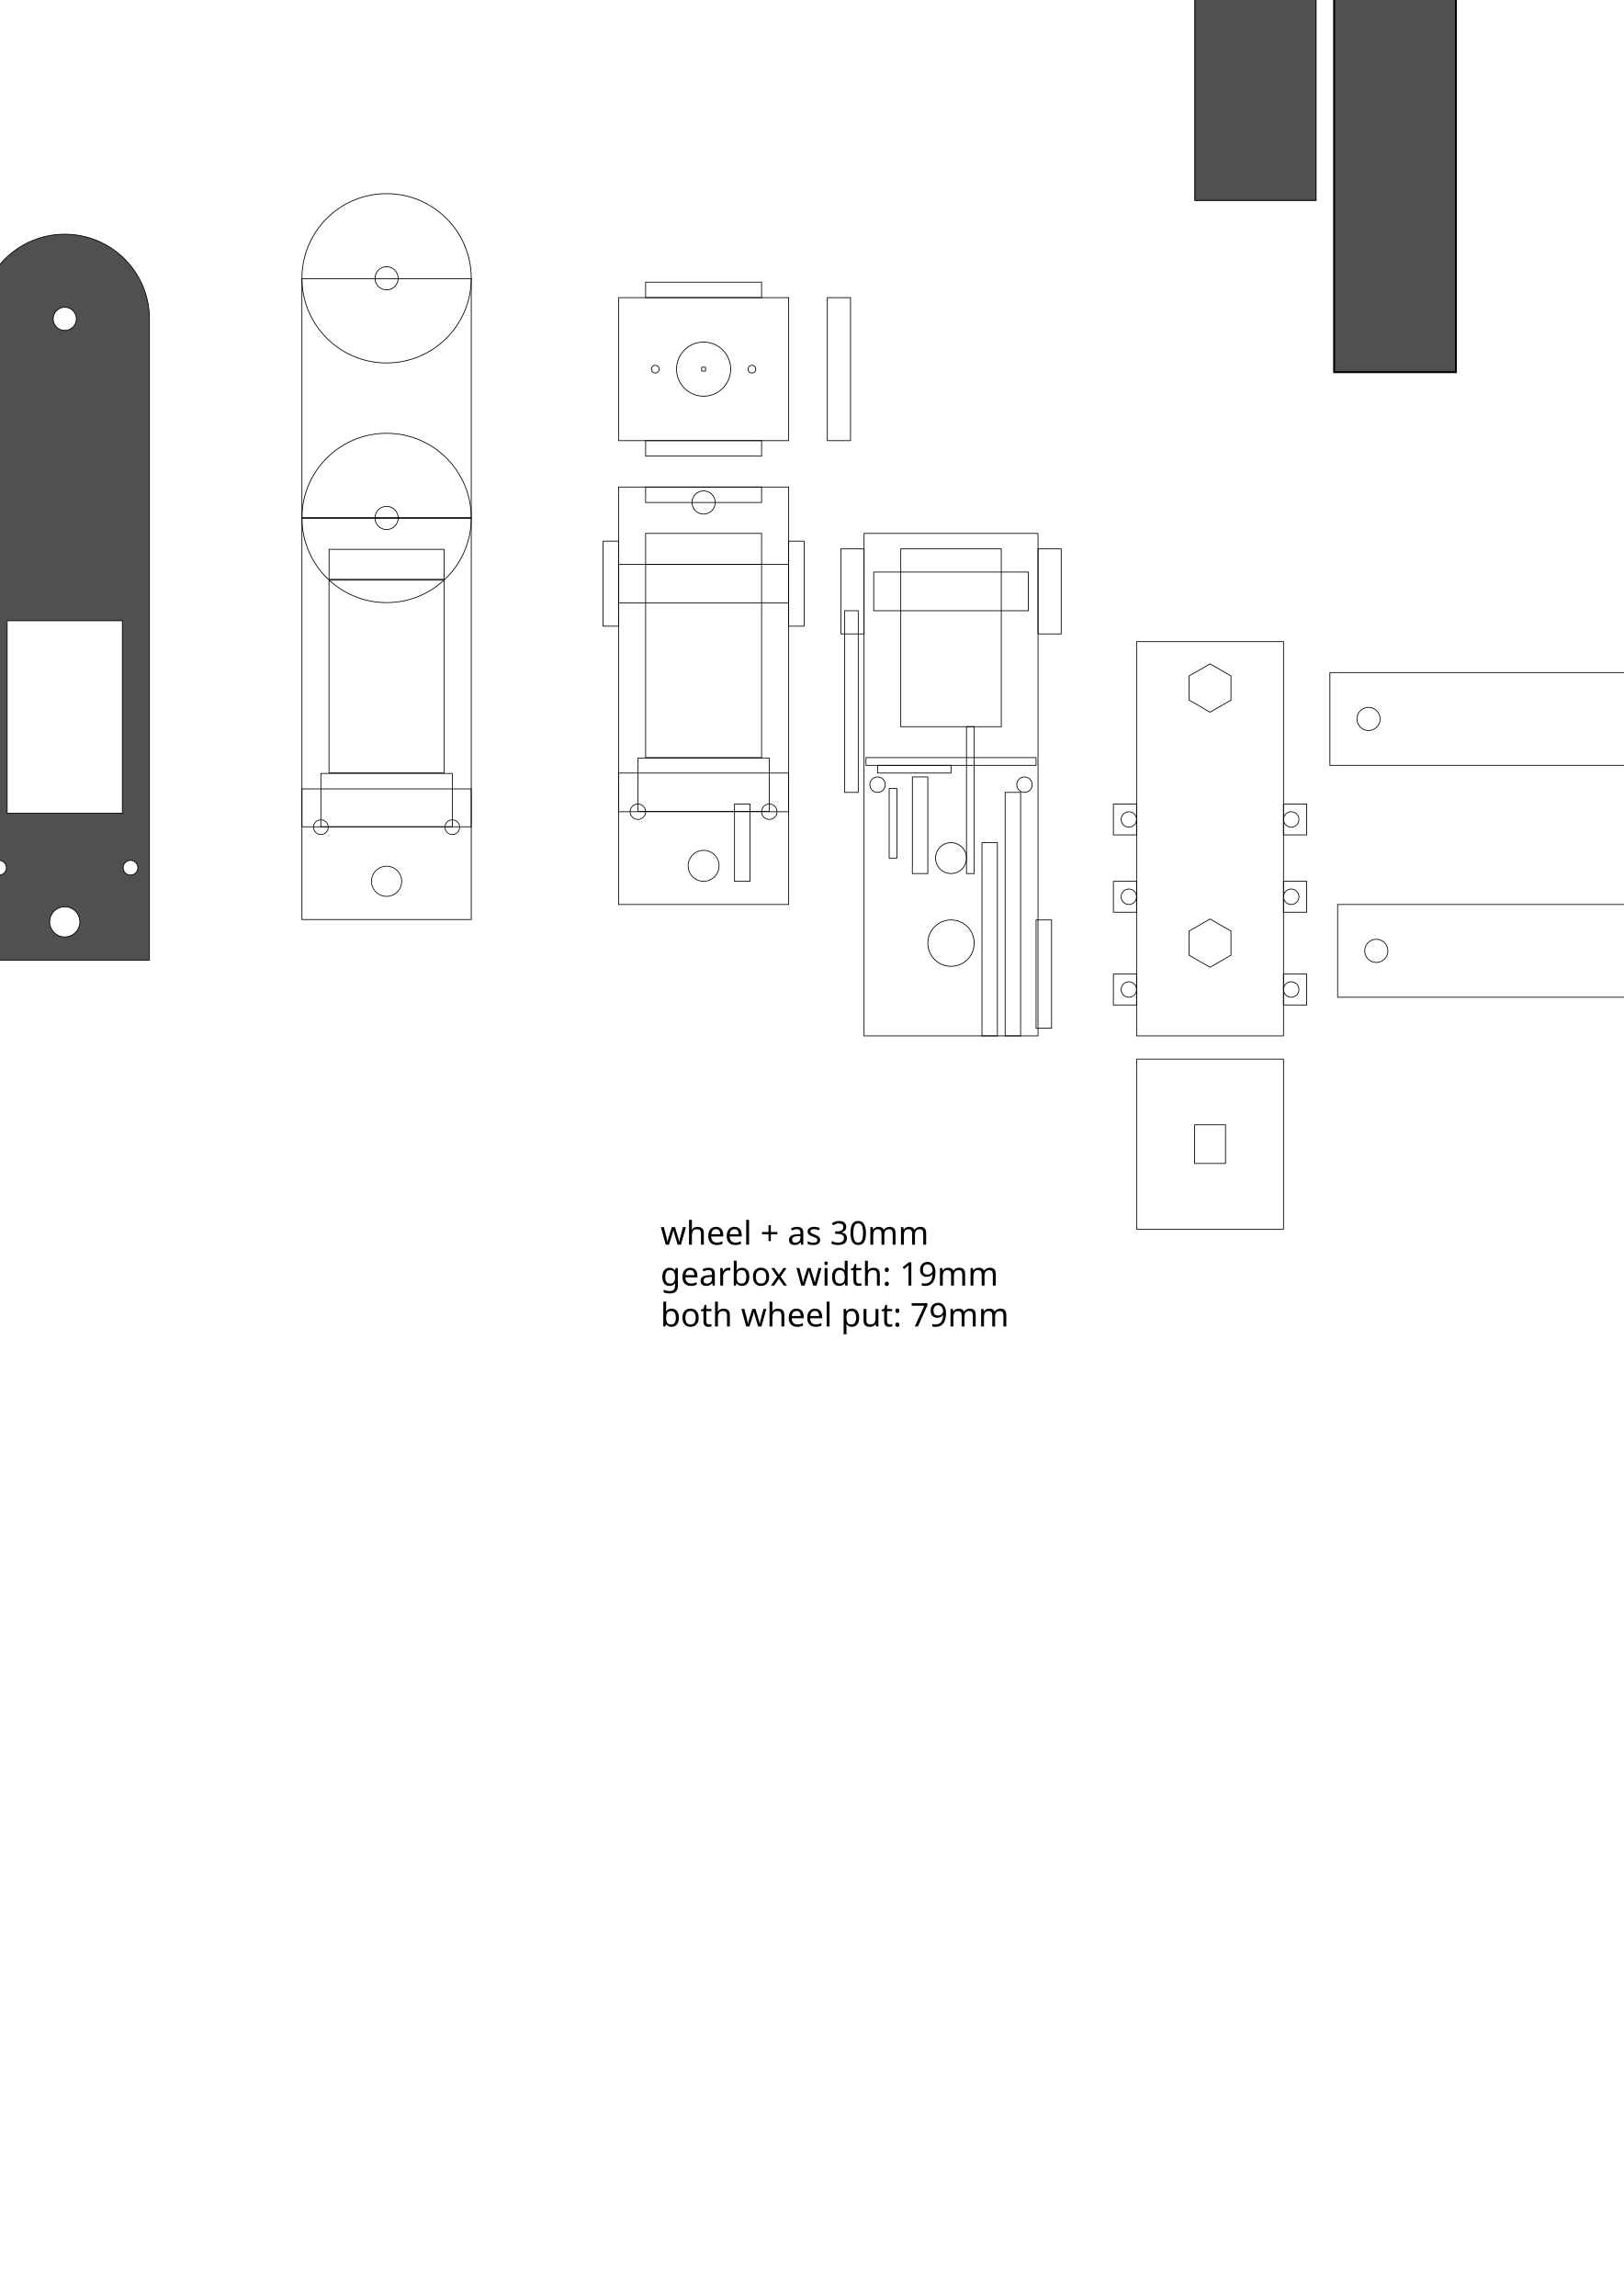
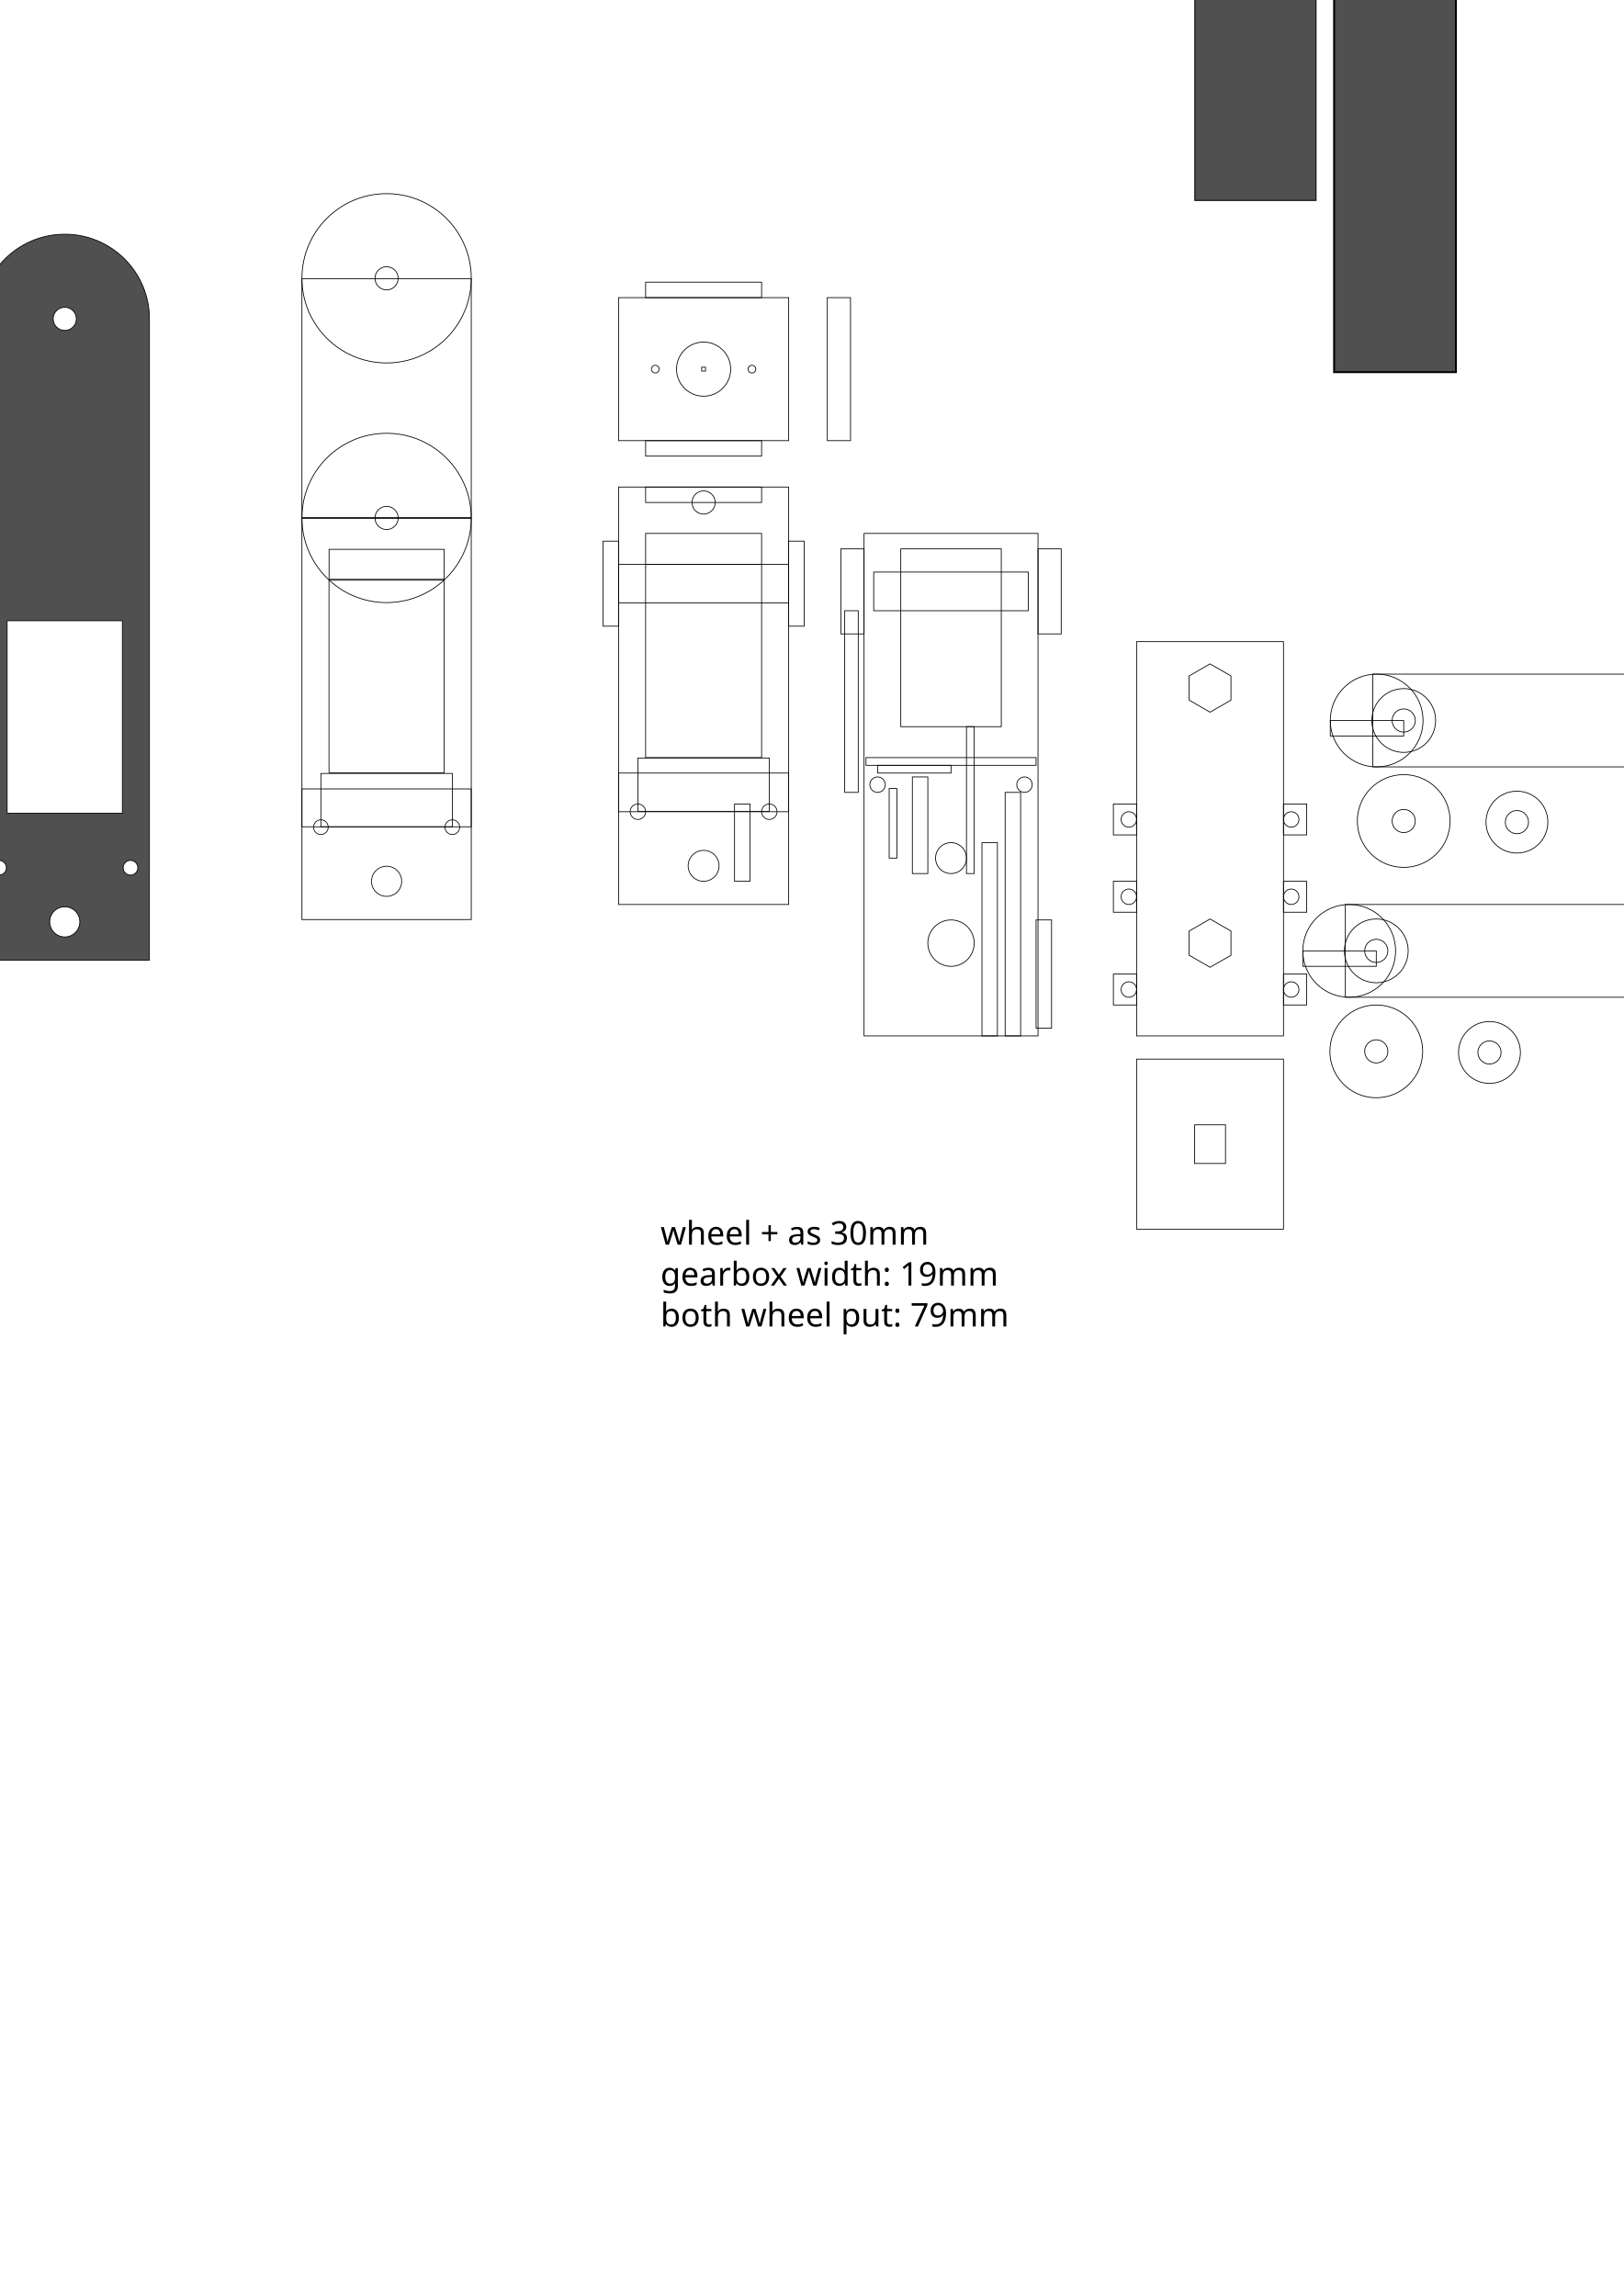
<svg xmlns="http://www.w3.org/2000/svg" version="1.1" id="svg2" viewBox="0 0 744.094 1052.362" height="297mm" width="210mm">
  <defs id="defs4" />
  <path style="fill:#505050;fill-opacity:1;stroke:#000000;stroke-width:0.363;stroke-linecap:butt;stroke-linejoin:miter;stroke-miterlimit:9.05;stroke-dasharray:none;stroke-opacity:1" d="m 29.68,107.353 a 38.799,38.799 0 0 0 -38.799,38.799 38.799,38.799 0 0 0 0.01,0.178 l -0.01,0 0,251.221 0.004,0 0,42.516 77.59,0 0,-42.516 0.004,0 0,-251.221 -0.006,0 a 38.799,38.799 0 0 0 0.006,-0.178 38.799,38.799 0 0 0 -38.799,-38.799 z m 0,33.484 a 5.315,5.315 0 0 1 5.316,5.314 5.315,5.315 0 0 1 -5.316,5.314 5.315,5.315 0 0 1 -5.314,-5.314 5.315,5.315 0 0 1 5.314,-5.314 z M 3.281,284.517 l 52.797,0 0,88.23 -52.797,0 0,-88.23 z m -3.719,109.838 a 3.371,3.371 0 0 1 3.371,3.373 3.371,3.371 0 0 1 -3.371,3.371 3.371,3.371 0 0 1 -3.371,-3.371 3.371,3.371 0 0 1 3.371,-3.373 z m 60.236,0 a 3.371,3.371 0 0 1 3.371,3.373 3.371,3.371 0 0 1 -3.371,3.371 3.371,3.371 0 0 1 -3.371,-3.371 3.371,3.371 0 0 1 3.371,-3.373 z m -30.119,21.262 a 6.914,6.914 0 0 1 6.914,6.914 6.914,6.914 0 0 1 -6.914,6.914 6.914,6.914 0 0 1 -6.914,-6.914 6.914,6.914 0 0 1 6.914,-6.914 z" id="rect4168" />
  <circle style="fill:none;fill-opacity:1;stroke:#000000;stroke-width:0.344;stroke-linecap:butt;stroke-linejoin:miter;stroke-miterlimit:9.05;stroke-dasharray:none;stroke-opacity:1" id="path5337" cx="147.047" cy="379.134" r="3.371" />
  <circle cy="379.134" cx="207.283" id="circle5341" style="fill:none;fill-opacity:1;stroke:#000000;stroke-width:0.344;stroke-linecap:butt;stroke-linejoin:miter;stroke-miterlimit:9.05;stroke-dasharray:none;stroke-opacity:1" r="3.371" />
  <circle style="fill:none;fill-opacity:1;stroke:#000000;stroke-width:0.346;stroke-linecap:butt;stroke-linejoin:miter;stroke-miterlimit:9.05;stroke-dasharray:none;stroke-opacity:1" id="path5347" cx="177.165" cy="403.937" r="6.914" />
  <rect style="fill:none;fill-opacity:1;stroke:#000000;stroke-width:0.363;stroke-linecap:butt;stroke-linejoin:miter;stroke-miterlimit:9.05;stroke-dasharray:none;stroke-opacity:1" id="rect5351" width="77.59" height="59.873" x="138.371" y="361.599" />
  <rect style="fill:none;fill-opacity:1;stroke:#000000;stroke-width:0.352;stroke-linecap:butt;stroke-linejoin:miter;stroke-miterlimit:9.05;stroke-dasharray:none;stroke-opacity:1" id="rect5361" width="60.239" height="24.451" x="147.046" y="354.507" />
  <rect style="fill:none;fill-opacity:1;stroke:#000000;stroke-width:0.353;stroke-linecap:butt;stroke-linejoin:miter;stroke-miterlimit:9.05;stroke-dasharray:none;stroke-opacity:1" id="rect5369" width="52.797" height="88.23" x="150.767" y="265.924" />
  <rect style="fill:none;fill-opacity:1;stroke:#000000;stroke-width:0.354;stroke-linecap:butt;stroke-linejoin:miter;stroke-miterlimit:9.05;stroke-dasharray:none;stroke-opacity:1" id="rect5371" width="77.598" height="141.378" x="138.365" y="237.58" />
  <circle style="fill:none;fill-opacity:1;stroke:#000000;stroke-width:0.354;stroke-linecap:butt;stroke-linejoin:miter;stroke-miterlimit:9.05;stroke-dasharray:none;stroke-opacity:1" id="path5373" cx="177.165" cy="-237.401" transform="scale(1,-1)" r="38.799" />
  <circle id="path3773" cx="177.165" cy="-237.402" style="fill:none;stroke:#000000;stroke-width:0.354;stroke-miterlimit:4;stroke-dasharray:none;stroke-opacity:1" r="5.315" transform="scale(1,-1)" />
  <circle transform="scale(1,-1)" r="38.799" cy="-127.559" cx="177.165" id="circle4614" style="fill:none;fill-opacity:1;stroke:#000000;stroke-width:0.354;stroke-linecap:butt;stroke-linejoin:miter;stroke-miterlimit:9.05;stroke-dasharray:none;stroke-opacity:1" />
  <circle transform="scale(1,-1)" r="5.315" style="fill:none;stroke:#000000;stroke-width:0.354;stroke-miterlimit:4;stroke-dasharray:none;stroke-opacity:1" cy="-127.559" cx="177.165" id="circle4616" />
  <rect y="127.736" x="138.366" height="109.488" width="77.598" id="rect4160" style="fill:none;fill-opacity:1;stroke:#000000;stroke-width:0.354;stroke-linecap:butt;stroke-linejoin:miter;stroke-miterlimit:9.05;stroke-dasharray:none;stroke-opacity:1" />
  <rect style="fill:#505050;fill-opacity:1;stroke:#000000;stroke-width:0.869;stroke-linecap:butt;stroke-linejoin:miter;stroke-miterlimit:9.05;stroke-dasharray:none;stroke-opacity:1" id="rect4194" width="261.336" height="55.824" x="-170.586" y="611.38" transform="matrix(0,-1,1,0,0,0)" />
  <rect style="fill:#505050;fill-opacity:1;stroke:#000000;stroke-width:0.448;stroke-linecap:butt;stroke-linejoin:miter;stroke-miterlimit:9.05;stroke-dasharray:none;stroke-opacity:1" id="rect4198" width="55.537" height="118.253" x="547.562" y="-26.39" />
  <path id="path4711" d="m -67.319,117.106 a 38.799,38.799 0 0 0 -38.799,38.799 38.799,38.799 0 0 0 0.01,0.178 l -0.01,0 0,251.221 0.004,0 0,42.516 77.59,0 0,-42.516 0.004,0 0,-251.221 -0.006,0 a 38.799,38.799 0 0 0 0.006,-0.178 38.799,38.799 0 0 0 -38.799,-38.799 z m 0,33.484 a 5.315,5.315 0 0 1 5.316,5.314 5.315,5.315 0 0 1 -5.316,5.314 5.315,5.315 0 0 1 -5.314,-5.314 5.315,5.315 0 0 1 5.314,-5.314 z m -26.398,143.68 52.797,0 0,88.23 -52.797,0 0,-88.23 z m -3.719,109.838 a 3.371,3.371 0 0 1 3.371,3.373 3.371,3.371 0 0 1 -3.371,3.371 3.371,3.371 0 0 1 -3.371,-3.371 3.371,3.371 0 0 1 3.371,-3.373 z m 60.236,0 a 3.371,3.371 0 0 1 3.371,3.373 3.371,3.371 0 0 1 -3.371,3.371 3.371,3.371 0 0 1 -3.371,-3.371 3.371,3.371 0 0 1 3.371,-3.373 z m -30.119,21.262 a 6.914,6.914 0 0 1 6.914,6.914 6.914,6.914 0 0 1 -6.914,6.914 6.914,6.914 0 0 1 -6.914,-6.914 6.914,6.914 0 0 1 6.914,-6.914 z" style="fill:#505050;fill-opacity:1;stroke:#000000;stroke-width:0.363;stroke-linecap:butt;stroke-linejoin:miter;stroke-miterlimit:9.05;stroke-dasharray:none;stroke-opacity:1" />
  <rect style="fill:none;fill-opacity:1;stroke:#000000;stroke-width:0.354;stroke-linecap:butt;stroke-linejoin:miter;stroke-miterlimit:9.05;stroke-dasharray:none;stroke-opacity:1" id="rect4715" width="52.722" height="13.746" x="150.804" y="251.788" />
  <circle r="3.544" cy="372.047" cx="292.324" id="circle4717" style="fill:none;fill-opacity:1;stroke:#000000;stroke-width:0.344;stroke-linecap:butt;stroke-linejoin:miter;stroke-miterlimit:9.05;stroke-dasharray:none;stroke-opacity:1" />
  <circle r="3.544" style="fill:none;fill-opacity:1;stroke:#000000;stroke-width:0.344;stroke-linecap:butt;stroke-linejoin:miter;stroke-miterlimit:9.05;stroke-dasharray:none;stroke-opacity:1" id="circle4719" cx="352.56" cy="372.047" />
  <circle r="7.087" cy="396.85" cx="322.442" id="circle4721" style="fill:none;fill-opacity:1;stroke:#000000;stroke-width:0.346;stroke-linecap:butt;stroke-linejoin:miter;stroke-miterlimit:9.05;stroke-dasharray:none;stroke-opacity:1" />
  <rect y="354.331" x="283.465" height="60.236" width="77.953" id="rect4723" style="fill:none;fill-opacity:1;stroke:#000000;stroke-width:0.354;stroke-linecap:butt;stroke-linejoin:miter;stroke-miterlimit:9.05;stroke-dasharray:none;stroke-opacity:1" />
  <rect y="347.42" x="292.322" height="24.451" width="60.239" id="rect4725" style="fill:none;fill-opacity:1;stroke:#000000;stroke-width:0.352;stroke-linecap:butt;stroke-linejoin:miter;stroke-miterlimit:9.05;stroke-dasharray:none;stroke-opacity:1" />
  <rect y="258.661" x="295.866" height="88.583" width="53.15" id="rect4727" style="fill:none;fill-opacity:1;stroke:#000000;stroke-width:0.353;stroke-linecap:butt;stroke-linejoin:miter;stroke-miterlimit:9.05;stroke-dasharray:none;stroke-opacity:1" />
  <rect y="223.228" x="283.465" height="148.819" width="77.953" id="rect4729" style="fill:none;fill-opacity:1;stroke:#000000;stroke-width:0.354;stroke-linecap:butt;stroke-linejoin:miter;stroke-miterlimit:9.05;stroke-dasharray:none;stroke-opacity:1" />
  <circle transform="scale(1,-1)" r="5.315" style="fill:none;stroke:#000000;stroke-width:0.354;stroke-miterlimit:4;stroke-dasharray:none;stroke-opacity:1" cy="-230.315" cx="322.442" id="circle4731" />
  <rect y="244.488" x="295.866" height="14.173" width="53.15" id="rect4733" style="fill:none;fill-opacity:1;stroke:#000000;stroke-width:0.354;stroke-linecap:butt;stroke-linejoin:miter;stroke-miterlimit:9.05;stroke-dasharray:none;stroke-opacity:1" />
  <rect style="fill:none;fill-opacity:1;stroke:#000000;stroke-width:0.354;stroke-linecap:butt;stroke-linejoin:miter;stroke-miterlimit:9.05;stroke-dasharray:none;stroke-opacity:1" id="rect4735" width="53.15" height="7.087" x="295.866" y="223.228" />
  <rect style="fill:none;fill-opacity:1;stroke:#000000;stroke-width:0.354;stroke-linecap:butt;stroke-linejoin:miter;stroke-miterlimit:9.05;stroke-dasharray:none;stroke-opacity:1" id="rect4741" width="10.63" height="65.551" x="379.134" y="136.417" />
  <rect style="fill:none;fill-opacity:1;stroke:#000000;stroke-width:0.354;stroke-linecap:butt;stroke-linejoin:miter;stroke-miterlimit:9.05;stroke-dasharray:none;stroke-opacity:1" id="rect4745" width="77.953" height="65.551" x="283.465" y="136.417" />
  <rect style="fill:none;fill-opacity:1;stroke:#000000;stroke-width:0.354;stroke-linecap:butt;stroke-linejoin:miter;stroke-miterlimit:9.05;stroke-dasharray:none;stroke-opacity:1" id="rect4747" width="53.15" height="7.087" x="295.866" y="201.969" />
  <rect style="fill:none;fill-opacity:1;stroke:#000000;stroke-width:0.354;stroke-linecap:butt;stroke-linejoin:miter;stroke-miterlimit:9.05;stroke-dasharray:none;stroke-opacity:1" id="rect4749" width="53.15" height="7.087" x="295.866" y="129.331" />
  <rect style="fill:none;fill-opacity:1;stroke:#000000;stroke-width:0.354;stroke-linecap:butt;stroke-linejoin:miter;stroke-miterlimit:9.05;stroke-dasharray:none;stroke-opacity:1" id="rect4755" width="77.953" height="17.717" x="283.465" y="258.661" />
  <rect style="fill:none;fill-opacity:1;stroke:#000000;stroke-width:0.354;stroke-linecap:butt;stroke-linejoin:miter;stroke-miterlimit:9.05;stroke-dasharray:none;stroke-opacity:1" id="rect4757" width="7.087" height="38.976" x="276.378" y="248.031" />
  <rect y="248.031" x="361.417" height="38.976" width="7.087" id="rect4759" style="fill:none;fill-opacity:1;stroke:#000000;stroke-width:0.354;stroke-linecap:butt;stroke-linejoin:miter;stroke-miterlimit:9.05;stroke-dasharray:none;stroke-opacity:1" />
  <circle style="fill:none;fill-opacity:1;stroke:#000000;stroke-width:0.354;stroke-linecap:butt;stroke-linejoin:miter;stroke-miterlimit:9.05;stroke-dasharray:none;stroke-opacity:1" id="path4769" cx="322.441" cy="169.193" r="12.402" />
  <rect style="fill:none;fill-opacity:1;stroke:#000000;stroke-width:0.354;stroke-linecap:butt;stroke-linejoin:miter;stroke-miterlimit:9.05;stroke-dasharray:none;stroke-opacity:1" id="rect4773" width="1.772" height="1.772" x="321.555" y="168.307" />
  <circle style="fill:none;fill-opacity:1;stroke:#000000;stroke-width:0.354;stroke-linecap:butt;stroke-linejoin:miter;stroke-miterlimit:9.05;stroke-dasharray:none;stroke-opacity:1" id="path4777" cx="344.587" cy="169.193" r="1.772" />
  <circle style="fill:none;fill-opacity:1;stroke:#000000;stroke-width:0.354;stroke-linecap:butt;stroke-linejoin:miter;stroke-miterlimit:9.05;stroke-dasharray:none;stroke-opacity:1" id="path4779" cx="300.295" cy="169.193" r="1.772" />
  <ellipse style="fill:none;stroke:#000000;stroke-width:0.354;stroke-miterlimit:4;stroke-dasharray:none;stroke-opacity:1" id="path860" cx="435.827" cy="393.307" rx="7.087" ry="7.087" />
  <rect style="fill:none;stroke:#000000;stroke-width:0.354;stroke-miterlimit:4;stroke-dasharray:none;stroke-opacity:1" id="rect862" width="7.087" height="88.583" x="450" y="386.22" />
  <circle style="fill:none;stroke:#000000;stroke-width:0.354;stroke-miterlimit:4;stroke-dasharray:none;stroke-opacity:1" id="path866" cx="435.827" cy="432.283" r="10.63" />
  <rect style="fill:none;stroke:#000000;stroke-width:0.354;stroke-miterlimit:4;stroke-dasharray:none;stroke-opacity:1" id="rect868" width="7.087" height="35.433" x="336.614" y="368.504" />
  <rect style="fill:none;stroke:#000000;stroke-width:0.354;stroke-miterlimit:4;stroke-dasharray:none;stroke-opacity:1" id="rect870" width="7.087" height="111.614" x="460.63" y="363.189" />
  <rect y="356.102" x="418.11" height="44.291" width="7.087" id="rect874" style="fill:none;stroke:#000000;stroke-width:0.354;stroke-miterlimit:4;stroke-dasharray:none;stroke-opacity:1" />
  <circle style="fill:none;stroke:#000000;stroke-width:0.354;stroke-miterlimit:4;stroke-dasharray:none;stroke-opacity:1" id="path876" cx="402.165" cy="359.646" r="3.543" />
  <rect style="fill:none;stroke:#000000;stroke-width:0.354;stroke-miterlimit:4;stroke-dasharray:none;stroke-opacity:1" id="rect878" width="3.543" height="31.89" x="407.48" y="361.417" />
  <rect style="fill:none;stroke:#000000;stroke-width:0.354;stroke-miterlimit:4;stroke-dasharray:none;stroke-opacity:1" id="rect880" width="33.661" height="3.543" x="402.165" y="350.787" />
  <circle r="3.543" cy="359.646" cx="469.488" id="circle882" style="fill:none;stroke:#000000;stroke-width:0.354;stroke-miterlimit:4;stroke-dasharray:none;stroke-opacity:1" />
  <rect style="fill:none;stroke:#000000;stroke-width:0.354;stroke-miterlimit:4;stroke-dasharray:none;stroke-opacity:1" id="rect884" width="77.953" height="3.543" x="396.85" y="-350.787" transform="scale(1,-1)" />
  <rect style="fill:none;stroke:#000000;stroke-width:0.354;stroke-miterlimit:4;stroke-dasharray:none;stroke-opacity:1" id="rect886" width="7.087" height="49.606" x="474.803" y="421.654" />
  <rect style="fill:none;stroke:#000000;stroke-width:0.354;stroke-miterlimit:4;stroke-dasharray:none;stroke-opacity:1" id="rect872" width="3.543" height="67.323" x="442.913" y="333.071" />
  <rect style="fill:none;stroke:#000000;stroke-width:0.354;stroke-miterlimit:4;stroke-dasharray:none;stroke-opacity:1" id="rect875" width="46.063" height="81.496" x="412.795" y="251.575" />
  <rect style="fill:none;stroke:#000000;stroke-width:0.354;stroke-miterlimit:4;stroke-dasharray:none;stroke-opacity:1" id="rect877" width="6.201" height="83.268" x="387.106" y="279.921" />
  <rect style="fill:none;stroke:#000000;stroke-width:0.354;stroke-miterlimit:4;stroke-dasharray:none;stroke-opacity:1" id="rect879" width="70.866" height="17.717" x="400.394" y="262.205" />
  <rect style="fill:none;stroke:#000000;stroke-width:0.354;stroke-miterlimit:4;stroke-dasharray:none;stroke-opacity:1" id="rect881" width="79.724" height="230.315" x="395.965" y="244.488" />
  <rect style="fill:none;stroke:#000000;stroke-width:0.354;stroke-miterlimit:4;stroke-dasharray:none;stroke-opacity:1" id="rect883" width="10.63" height="38.976" x="385.335" y="251.575" />
  <rect y="251.575" x="475.689" height="38.976" width="10.63" id="rect885" style="fill:none;stroke:#000000;stroke-width:0.354;stroke-miterlimit:4;stroke-dasharray:none;stroke-opacity:1" />
  <rect style="fill:none;stroke:#000000;stroke-width:0.354;stroke-miterlimit:4;stroke-dasharray:none;stroke-opacity:1" id="rect887" width="67.323" height="180.709" x="520.866" y="294.094" />
  <rect style="fill:none;stroke:#000000;stroke-width:0.354;stroke-miterlimit:4;stroke-dasharray:none;stroke-opacity:1" id="rect889" width="10.63" height="14.173" x="510.236" y="403.937" />
  <rect y="403.937" x="588.189" height="14.173" width="10.63" id="rect891" style="fill:none;stroke:#000000;stroke-width:0.354;stroke-miterlimit:4;stroke-dasharray:none;stroke-opacity:1" />
  <rect y="368.504" x="510.236" height="14.173" width="10.63" id="rect893" style="fill:none;stroke:#000000;stroke-width:0.354;stroke-miterlimit:4;stroke-dasharray:none;stroke-opacity:1" />
  <rect style="fill:none;stroke:#000000;stroke-width:0.354;stroke-miterlimit:4;stroke-dasharray:none;stroke-opacity:1" id="rect895" width="10.63" height="14.173" x="588.189" y="368.504" />
  <rect y="446.457" x="510.236" height="14.173" width="10.63" id="rect897" style="fill:none;stroke:#000000;stroke-width:0.354;stroke-miterlimit:4;stroke-dasharray:none;stroke-opacity:1" />
  <rect style="fill:none;stroke:#000000;stroke-width:0.354;stroke-miterlimit:4;stroke-dasharray:none;stroke-opacity:1" id="rect899" width="10.63" height="14.173" x="588.189" y="446.457" />
  <path style="fill:none;stroke:#000000;stroke-width:0.354;stroke-miterlimit:4;stroke-dasharray:none;stroke-opacity:1" id="path927" d="m 554.528,443.356 -9.589,-5.536 -4e-5,-11.073 9.589,-5.536 9.589,5.536 3e-5,11.073 z" />
  <text xml:space="preserve" style="font-style:normal;font-weight:normal;font-size:15px;line-height:1.25;font-family:sans-serif;letter-spacing:0px;word-spacing:0px;fill:#000000;fill-opacity:1;stroke:none;stroke-width:0.938" x="302.691" y="570.498" id="text931">
    <tspan id="tspan929" x="302.691" y="570.498" style="stroke-width:0.938">wheel + as 30mm</tspan>
    <tspan x="302.691" y="589.248" style="stroke-width:0.938" id="tspan933">gearbox width: 19mm</tspan>
    <tspan x="302.691" y="607.998" style="stroke-width:0.938" id="tspan935">both wheel put: 79mm</tspan>
  </text>
-   <rect style="fill:none;stroke:#000000;stroke-width:0.354;stroke-miterlimit:4;stroke-dasharray:none;stroke-opacity:1" id="rect937" width="354.331" height="42.52" x="612.992" y="414.567" />
+   <rect style="fill:none;stroke:#000000;stroke-width:0.354;stroke-miterlimit:4;stroke-dasharray:none;stroke-opacity:1" id="rect937" width="350.787" height="42.52" x="616.535" y="414.567" />
  <ellipse style="fill:none;stroke:#000000;stroke-width:0.354;stroke-miterlimit:4;stroke-dasharray:none;stroke-opacity:1" id="path939" cx="790.157" cy="435.827" rx="5.315" ry="5.315" />
  <ellipse ry="5.315" rx="5.315" cy="435.827" cx="630.709" id="ellipse941" style="fill:none;stroke:#000000;stroke-width:0.354;stroke-miterlimit:4;stroke-dasharray:none;stroke-opacity:1" />
  <ellipse style="fill:none;stroke:#000000;stroke-width:0.354;stroke-miterlimit:4;stroke-dasharray:none;stroke-opacity:1" id="ellipse943" cx="949.606" cy="435.827" rx="5.315" ry="5.315" />
  <path d="m 554.528,326.427 -9.589,-5.536 -4e-5,-11.073 9.589,-5.536 9.589,5.536 4e-5,11.073 z" id="path945" style="fill:none;stroke:#000000;stroke-width:0.354;stroke-miterlimit:4;stroke-dasharray:none;stroke-opacity:1" />
-   <rect y="308.268" x="609.449" height="42.52" width="354.331" id="rect949" style="fill:none;stroke:#000000;stroke-width:0.354;stroke-miterlimit:4;stroke-dasharray:none;stroke-opacity:1" />
-   <ellipse ry="5.315" rx="5.315" cy="329.528" cx="786.614" id="ellipse951" style="fill:none;stroke:#000000;stroke-width:0.354;stroke-miterlimit:4;stroke-dasharray:none;stroke-opacity:1" />
-   <ellipse style="fill:none;stroke:#000000;stroke-width:0.354;stroke-miterlimit:4;stroke-dasharray:none;stroke-opacity:1" id="ellipse953" cx="627.165" cy="329.528" rx="5.315" ry="5.315" />
-   <ellipse ry="5.315" rx="5.315" cy="329.528" cx="946.063" id="ellipse955" style="fill:none;stroke:#000000;stroke-width:0.354;stroke-miterlimit:4;stroke-dasharray:none;stroke-opacity:1" />
  <rect style="fill:none;stroke:#000000;stroke-width:0.354;stroke-miterlimit:4;stroke-dasharray:none;stroke-opacity:1" id="rect957" width="67.323" height="77.953" x="520.866" y="485.433" />
  <rect style="fill:none;stroke:#000000;stroke-width:0.354;stroke-miterlimit:4;stroke-dasharray:none;stroke-opacity:1" id="rect961" width="14.173" height="17.717" x="547.441" y="515.551" />
  <ellipse style="fill:none;stroke:#000000;stroke-width:0.354;stroke-miterlimit:4;stroke-dasharray:none;stroke-opacity:1" id="path963" cx="517.323" cy="453.543" rx="3.543" ry="3.543" />
  <ellipse ry="3.543" rx="3.543" cy="411.024" cx="517.323" id="ellipse965" style="fill:none;stroke:#000000;stroke-width:0.354;stroke-miterlimit:4;stroke-dasharray:none;stroke-opacity:1" />
  <ellipse style="fill:none;stroke:#000000;stroke-width:0.354;stroke-miterlimit:4;stroke-dasharray:none;stroke-opacity:1" id="ellipse967" cx="517.323" cy="375.591" rx="3.543" ry="3.543" />
  <ellipse ry="3.543" rx="3.543" cy="375.591" cx="591.732" id="ellipse969" style="fill:none;stroke:#000000;stroke-width:0.354;stroke-miterlimit:4;stroke-dasharray:none;stroke-opacity:1" />
  <ellipse style="fill:none;stroke:#000000;stroke-width:0.354;stroke-miterlimit:4;stroke-dasharray:none;stroke-opacity:1" id="ellipse971" cx="591.732" cy="411.024" rx="3.543" ry="3.543" />
  <ellipse ry="3.543" rx="3.543" cy="453.543" cx="591.732" id="ellipse973" style="fill:none;stroke:#000000;stroke-width:0.354;stroke-miterlimit:4;stroke-dasharray:none;stroke-opacity:1" />
+   <circle style="fill:none;stroke:#000000;stroke-width:0.354;stroke-miterlimit:4;stroke-dasharray:none;stroke-opacity:1" id="path915" cx="630.709" cy="435.827" r="14.616" />
+   <rect style="fill:none;stroke:#000000;stroke-width:0.354;stroke-miterlimit:4;stroke-dasharray:none;stroke-opacity:1" id="rect919" width="33.661" height="7.087" x="597.047" y="435.827" />
+   <circle style="fill:none;stroke:#000000;stroke-width:0.354;stroke-miterlimit:4;stroke-dasharray:none;stroke-opacity:1" id="path921" cx="618.307" cy="435.827" r="21.26" />
+   <circle r="21.26" cy="481.89" cx="630.709" id="circle923" style="fill:none;stroke:#000000;stroke-width:0.354;stroke-miterlimit:4;stroke-dasharray:none;stroke-opacity:1" />
+   <ellipse style="fill:none;stroke:#000000;stroke-width:0.354;stroke-miterlimit:4;stroke-dasharray:none;stroke-opacity:1" id="ellipse925" cx="630.709" cy="481.89" rx="5.315" ry="5.315" />
+   <ellipse style="fill:none;stroke:#000000;stroke-width:0.354;stroke-miterlimit:4;stroke-dasharray:none;stroke-opacity:1" id="ellipse927" cx="682.582" cy="482.396" rx="5.315" ry="5.315" />
+   <circle r="14.173" cy="482.396" cx="682.582" id="circle929" style="fill:none;stroke:#000000;stroke-width:0.354;stroke-miterlimit:4;stroke-dasharray:none;stroke-opacity:1" />
+   <circle r="14.616" cy="435.827" cx="949.606" id="circle933" style="fill:none;stroke:#000000;stroke-width:0.354;stroke-miterlimit:4;stroke-dasharray:none;stroke-opacity:1" />
+   <rect y="435.827" x="949.606" height="7.087" width="33.661" id="rect935" style="fill:none;stroke:#000000;stroke-width:0.354;stroke-miterlimit:4;stroke-dasharray:none;stroke-opacity:1" />
+   <circle r="21.26" cy="435.827" cx="962.008" id="circle937" style="fill:none;stroke:#000000;stroke-width:0.354;stroke-miterlimit:4;stroke-dasharray:none;stroke-opacity:1" />
+   <circle style="fill:none;stroke:#000000;stroke-width:0.354;stroke-miterlimit:4;stroke-dasharray:none;stroke-opacity:1" id="circle939" cx="908.801" cy="484.541" r="21.26" />
+   <ellipse ry="5.315" rx="5.315" cy="484.541" cx="908.801" id="ellipse942" style="fill:none;stroke:#000000;stroke-width:0.354;stroke-miterlimit:4;stroke-dasharray:none;stroke-opacity:1" />
+   <ellipse ry="5.315" rx="5.315" cy="485.048" cx="960.673" id="ellipse944" style="fill:none;stroke:#000000;stroke-width:0.354;stroke-miterlimit:4;stroke-dasharray:none;stroke-opacity:1" />
+   <circle style="fill:none;stroke:#000000;stroke-width:0.354;stroke-miterlimit:4;stroke-dasharray:none;stroke-opacity:1" id="circle946" cx="960.673" cy="485.048" r="14.173" />
+   <rect y="308.982" x="629.114" height="42.52" width="350.787" id="rect948" style="fill:none;stroke:#000000;stroke-width:0.354;stroke-miterlimit:4;stroke-dasharray:none;stroke-opacity:1" />
+   <ellipse ry="5.315" rx="5.315" cy="330.242" cx="802.736" id="ellipse950" style="fill:none;stroke:#000000;stroke-width:0.354;stroke-miterlimit:4;stroke-dasharray:none;stroke-opacity:1" />
+   <ellipse style="fill:none;stroke:#000000;stroke-width:0.354;stroke-miterlimit:4;stroke-dasharray:none;stroke-opacity:1" id="ellipse952" cx="643.287" cy="330.242" rx="5.315" ry="5.315" />
+   <ellipse ry="5.315" rx="5.315" cy="330.242" cx="962.185" id="ellipse954" style="fill:none;stroke:#000000;stroke-width:0.354;stroke-miterlimit:4;stroke-dasharray:none;stroke-opacity:1" />
+   <circle cy="330.242" cx="643.287" id="circle956" style="fill:none;stroke:#000000;stroke-width:0.354;stroke-miterlimit:4;stroke-dasharray:none;stroke-opacity:1" r="14.616" />
+   <rect y="330.242" x="609.626" height="7.087" width="33.661" id="rect958" style="fill:none;stroke:#000000;stroke-width:0.354;stroke-miterlimit:4;stroke-dasharray:none;stroke-opacity:1" />
+   <circle cy="330.242" cx="630.886" id="circle960" style="fill:none;stroke:#000000;stroke-width:0.354;stroke-miterlimit:4;stroke-dasharray:none;stroke-opacity:1" r="21.26" />
+   <circle style="fill:none;stroke:#000000;stroke-width:0.354;stroke-miterlimit:4;stroke-dasharray:none;stroke-opacity:1" id="circle962" cx="643.287" cy="376.305" r="21.26" />
+   <ellipse ry="5.315" rx="5.315" cy="376.305" cx="643.287" id="ellipse964" style="fill:none;stroke:#000000;stroke-width:0.354;stroke-miterlimit:4;stroke-dasharray:none;stroke-opacity:1" />
+   <ellipse ry="5.315" rx="5.315" cy="376.812" cx="695.16" id="ellipse966" style="fill:none;stroke:#000000;stroke-width:0.354;stroke-miterlimit:4;stroke-dasharray:none;stroke-opacity:1" />
+   <circle style="fill:none;stroke:#000000;stroke-width:0.354;stroke-miterlimit:4;stroke-dasharray:none;stroke-opacity:1" id="circle968" cx="695.16" cy="376.812" r="14.173" />
+   <circle style="fill:none;stroke:#000000;stroke-width:0.354;stroke-miterlimit:4;stroke-dasharray:none;stroke-opacity:1" id="circle970" cx="962.185" cy="330.242" r="14.616" />
+   <rect style="fill:none;stroke:#000000;stroke-width:0.354;stroke-miterlimit:4;stroke-dasharray:none;stroke-opacity:1" id="rect972" width="33.661" height="7.087" x="962.185" y="330.242" />
+   <circle style="fill:none;stroke:#000000;stroke-width:0.354;stroke-miterlimit:4;stroke-dasharray:none;stroke-opacity:1" id="circle974" cx="974.587" cy="330.242" r="21.26" />
+   <circle cy="378.957" cx="921.379" id="circle976" style="fill:none;stroke:#000000;stroke-width:0.354;stroke-miterlimit:4;stroke-dasharray:none;stroke-opacity:1" r="21.26" />
+   <ellipse style="fill:none;stroke:#000000;stroke-width:0.354;stroke-miterlimit:4;stroke-dasharray:none;stroke-opacity:1" id="ellipse978" cx="921.379" cy="378.957" rx="5.315" ry="5.315" />
+   <ellipse style="fill:none;stroke:#000000;stroke-width:0.354;stroke-miterlimit:4;stroke-dasharray:none;stroke-opacity:1" id="ellipse980" cx="973.252" cy="379.463" rx="5.315" ry="5.315" />
+   <circle cy="379.463" cx="973.252" id="circle982" style="fill:none;stroke:#000000;stroke-width:0.354;stroke-miterlimit:4;stroke-dasharray:none;stroke-opacity:1" r="14.173" />
</svg>
